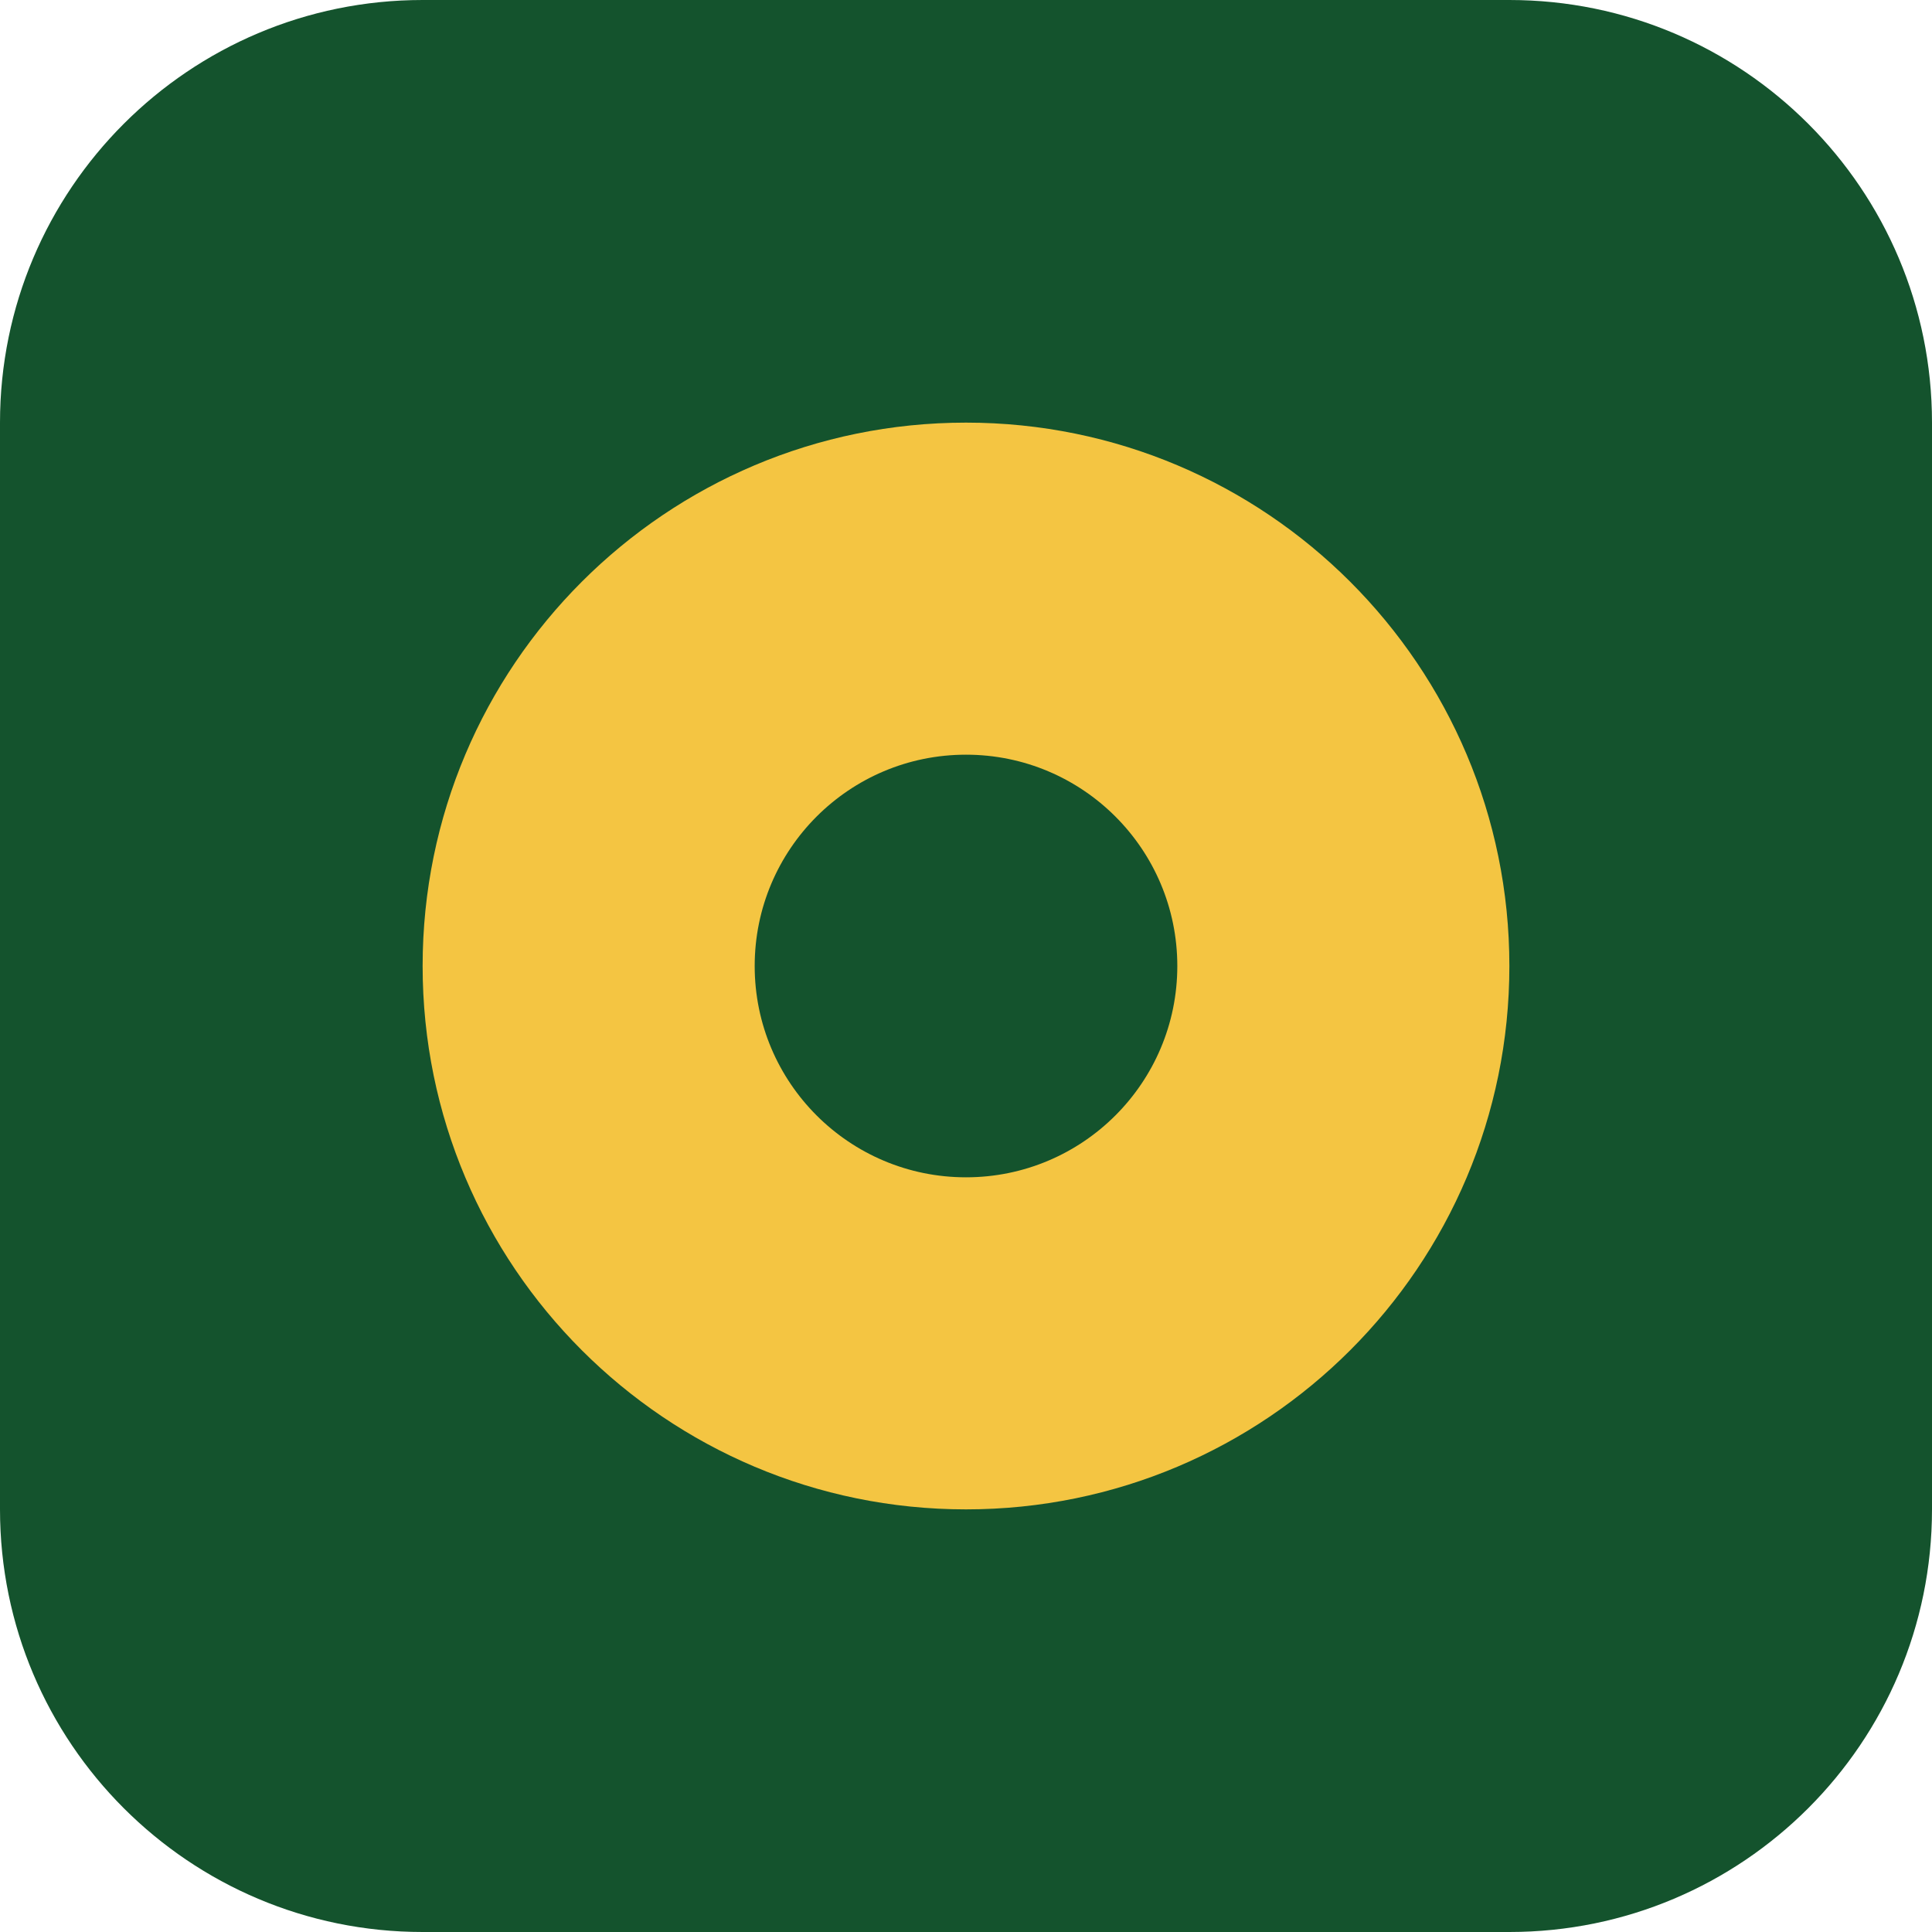
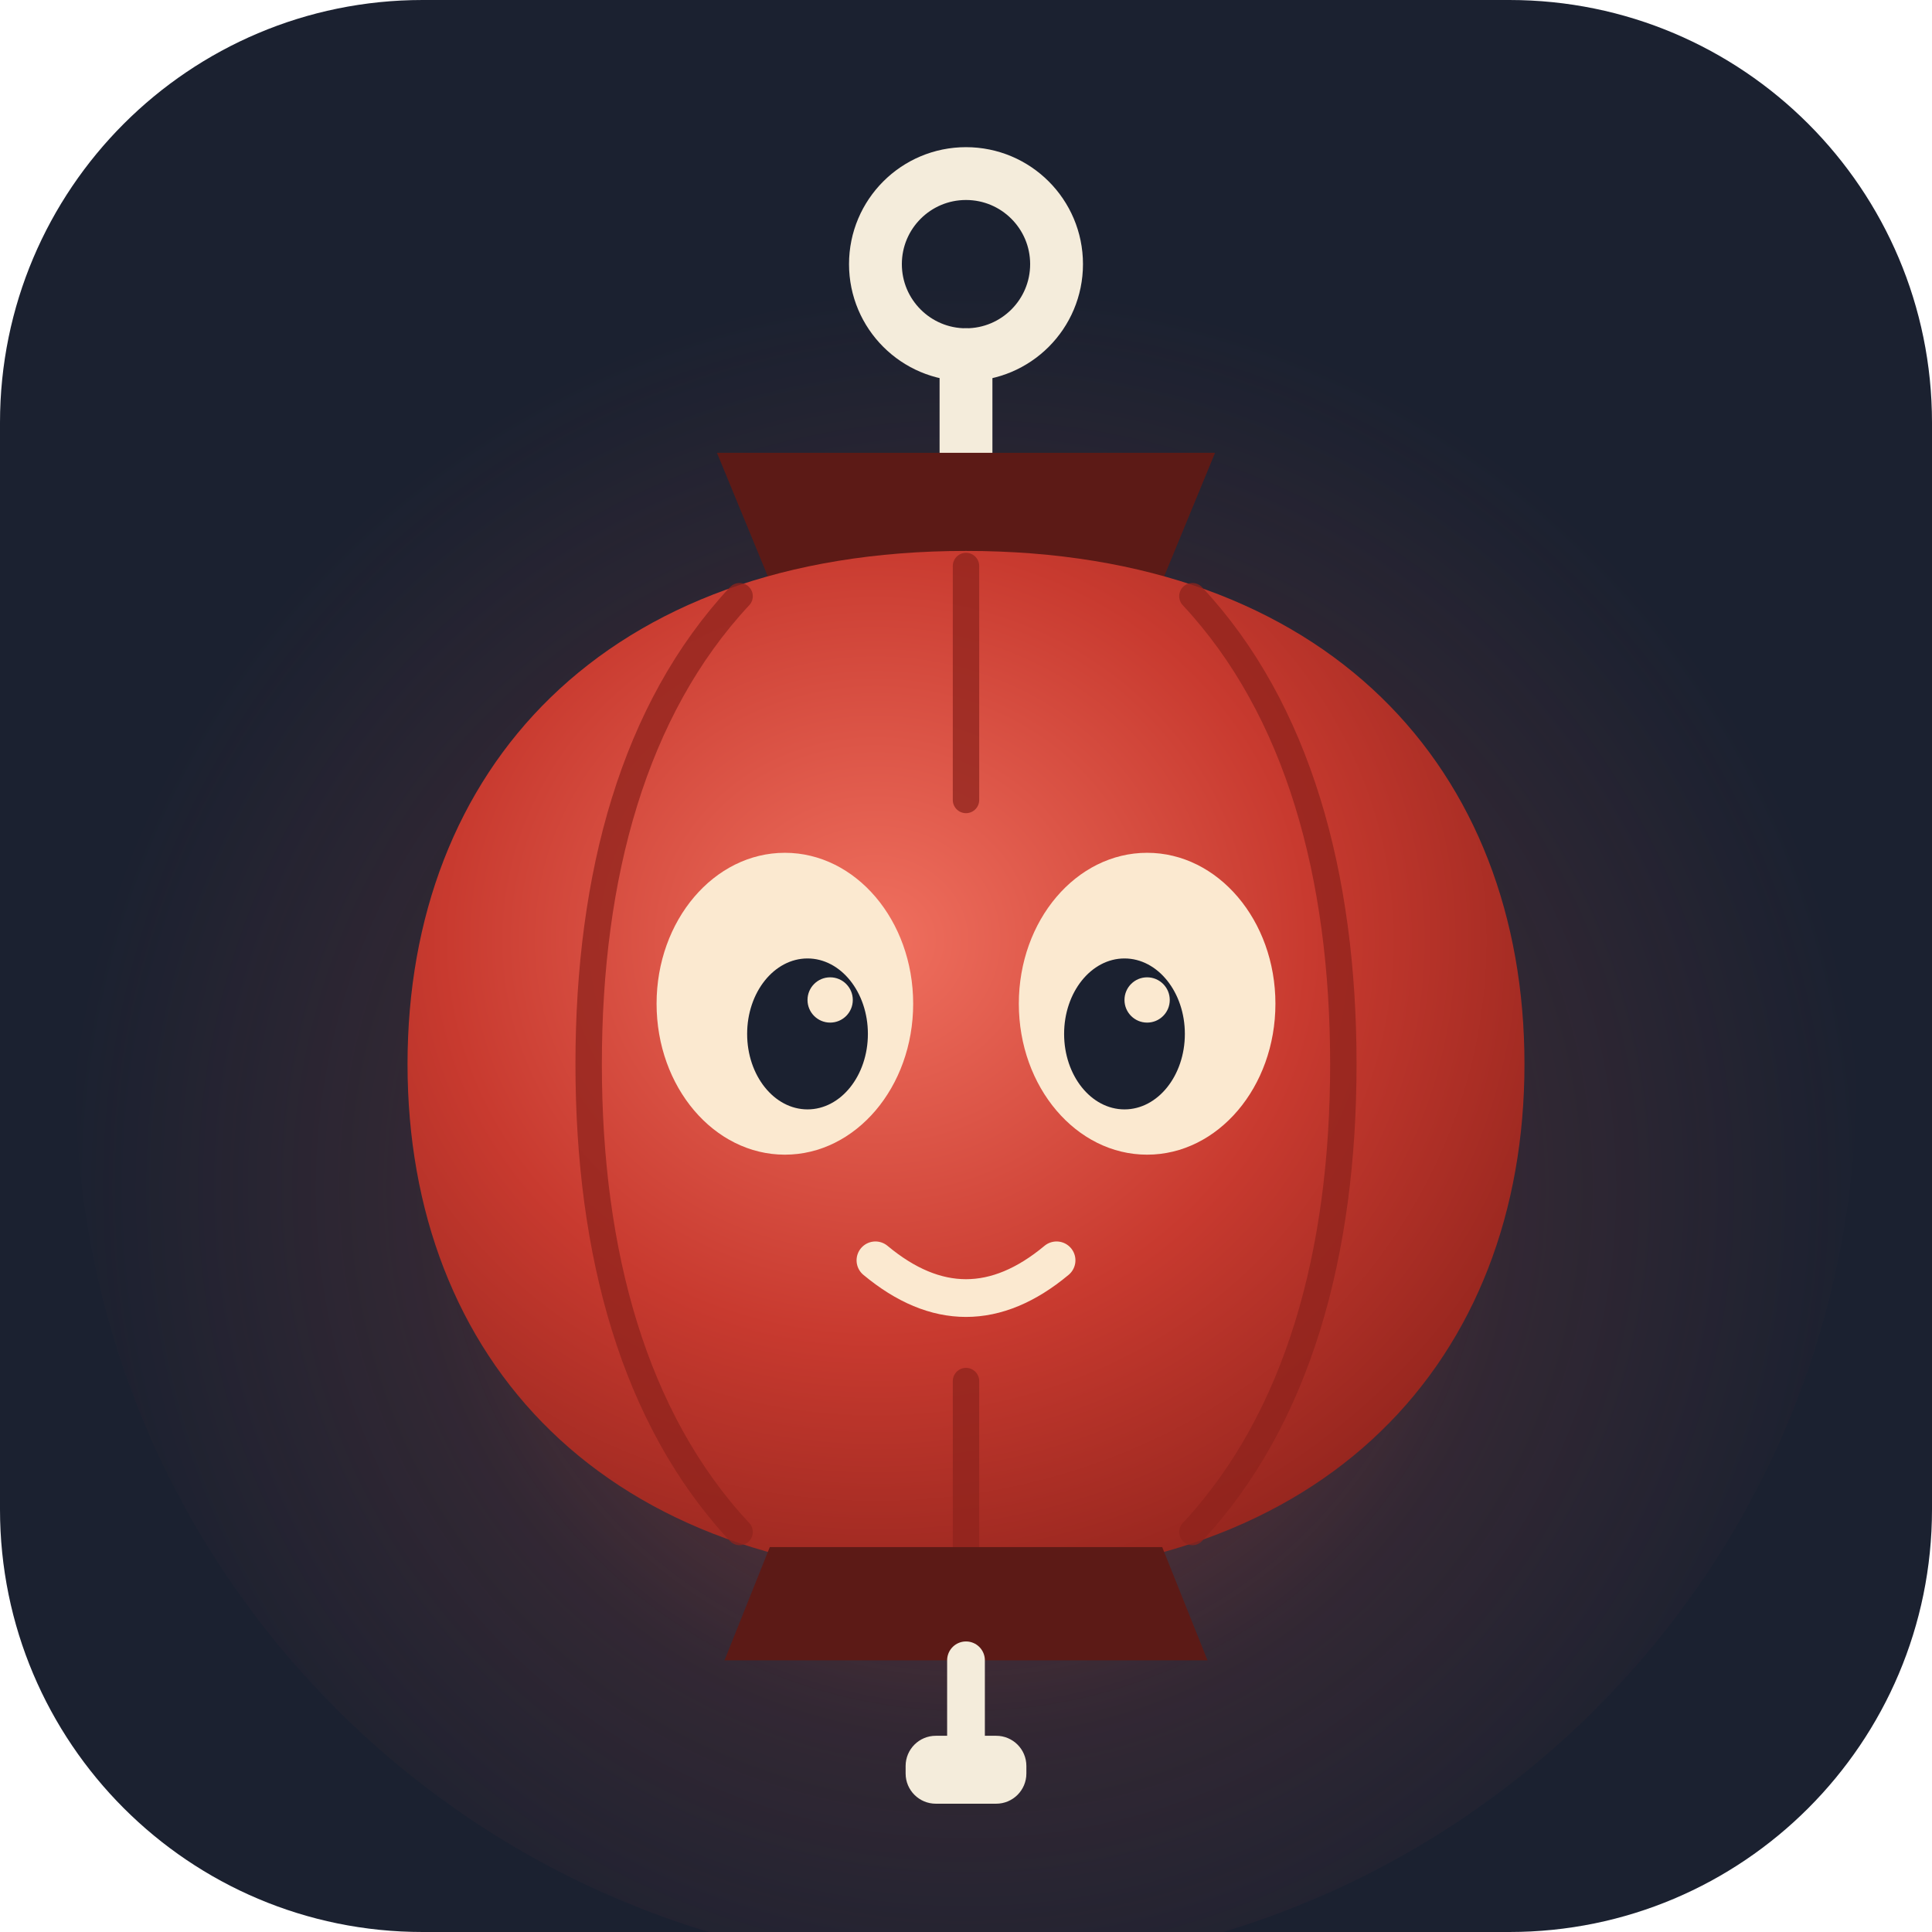
- <svg xmlns="http://www.w3.org/2000/svg" viewBox="0 0 64 64">
-   <rect width="64" height="64" rx="14" fill="#14532d" />
-   <circle cx="32" cy="32" r="18" fill="#f4c542" />
-   <circle cx="32" cy="32" r="7" fill="#14532d" />
+ <svg xmlns="http://www.w3.org/2000/svg" viewBox="0 0 512 512">
+   <defs>
+     <radialGradient id="glow" cx="50%" cy="56%" r="50%">
+       <stop offset="0" stop-color="#e0594d" stop-opacity="0.55" />
+       <stop offset="0.6" stop-color="#e0594d" stop-opacity="0.12" />
+       <stop offset="1" stop-color="#e0594d" stop-opacity="0" />
+     </radialGradient>
+     <radialGradient id="paper" cx="42%" cy="38%" r="70%">
+       <stop offset="0" stop-color="#f0705f" />
+       <stop offset="0.55" stop-color="#c83a2f" />
+       <stop offset="1" stop-color="#8f231c" />
+     </radialGradient>
+   </defs>
+   <rect width="512" height="512" rx="112" fill="#1b2130" />
+   <circle cx="256" cy="286" r="236" fill="url(#glow)" />
+   <circle cx="256" cy="70" r="24" fill="none" stroke="#f4ecdb" stroke-width="14" />
+   <path d="M256 94v26" stroke="#f4ecdb" stroke-width="14" stroke-linecap="round" />
+   <path d="M190 120h132l-14 34H204Z" fill="#5c1a16" />
+   <path d="M256 146c96 0 148 58 148 136s-52 136-148 136-148-58-148-136 52-136 148-136Z" fill="url(#paper)" />
+   <g fill="none" stroke="#8f231c" stroke-width="7" stroke-linecap="round" opacity="0.75">
+     <path d="M256 150v62M256 366v48" />
+     <path d="M196 158c-28 30-40 74-40 124s12 94 40 124" />
+     <path d="M316 158c28 30 40 74 40 124s-12 94-40 124" />
+   </g>
+   <ellipse cx="208" cy="266" rx="34" ry="40" fill="#fbe9d0" />
+   <ellipse cx="304" cy="266" rx="34" ry="40" fill="#fbe9d0" />
+   <ellipse cx="214" cy="274" rx="16" ry="20" fill="#1b2130" />
+   <ellipse cx="298" cy="274" rx="16" ry="20" fill="#1b2130" />
+   <circle cx="220" cy="265" r="6" fill="#fbe9d0" />
+   <circle cx="304" cy="265" r="6" fill="#fbe9d0" />
+   <path d="M232 334q24 20 48 0" fill="none" stroke="#fbe9d0" stroke-width="10" stroke-linecap="round" />
+   <path d="M204 410h104l12 30H192Z" fill="#5c1a16" />
+   <path d="M256 440v26" stroke="#f4ecdb" stroke-width="10" stroke-linecap="round" />
+   <rect x="240" y="460" width="32" height="18" rx="8" fill="#f4ecdb" />
</svg>
